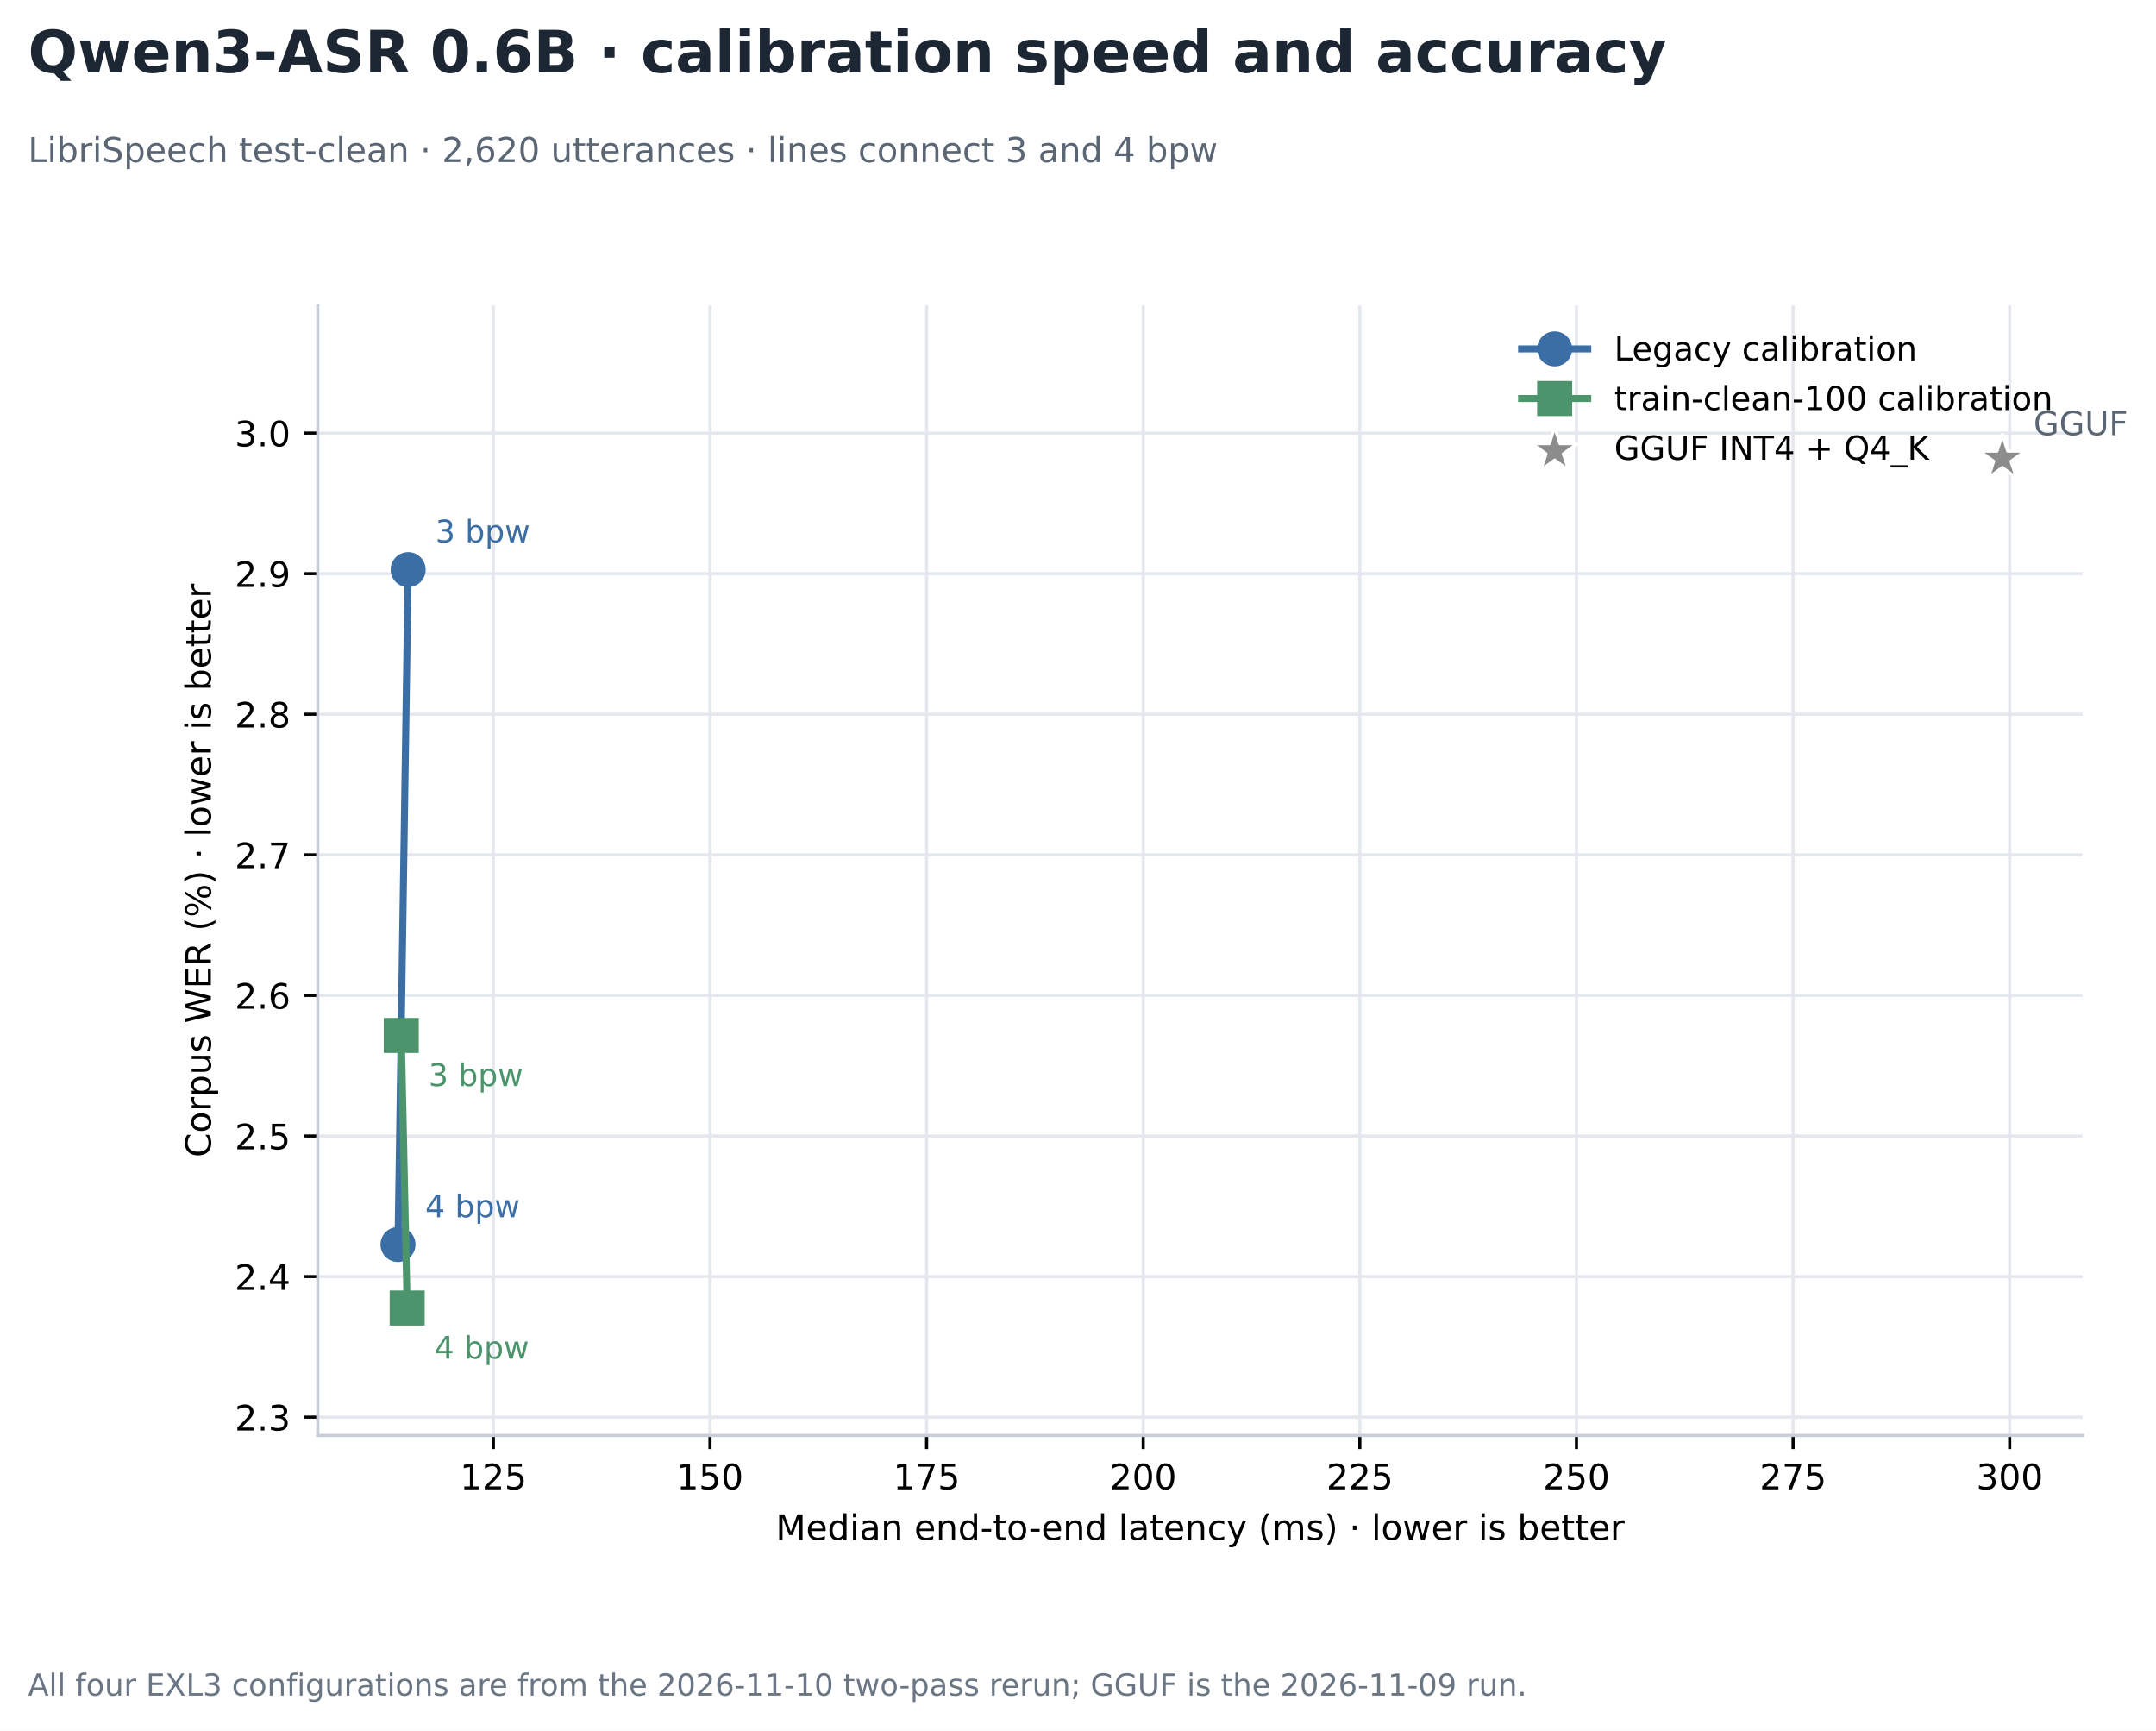
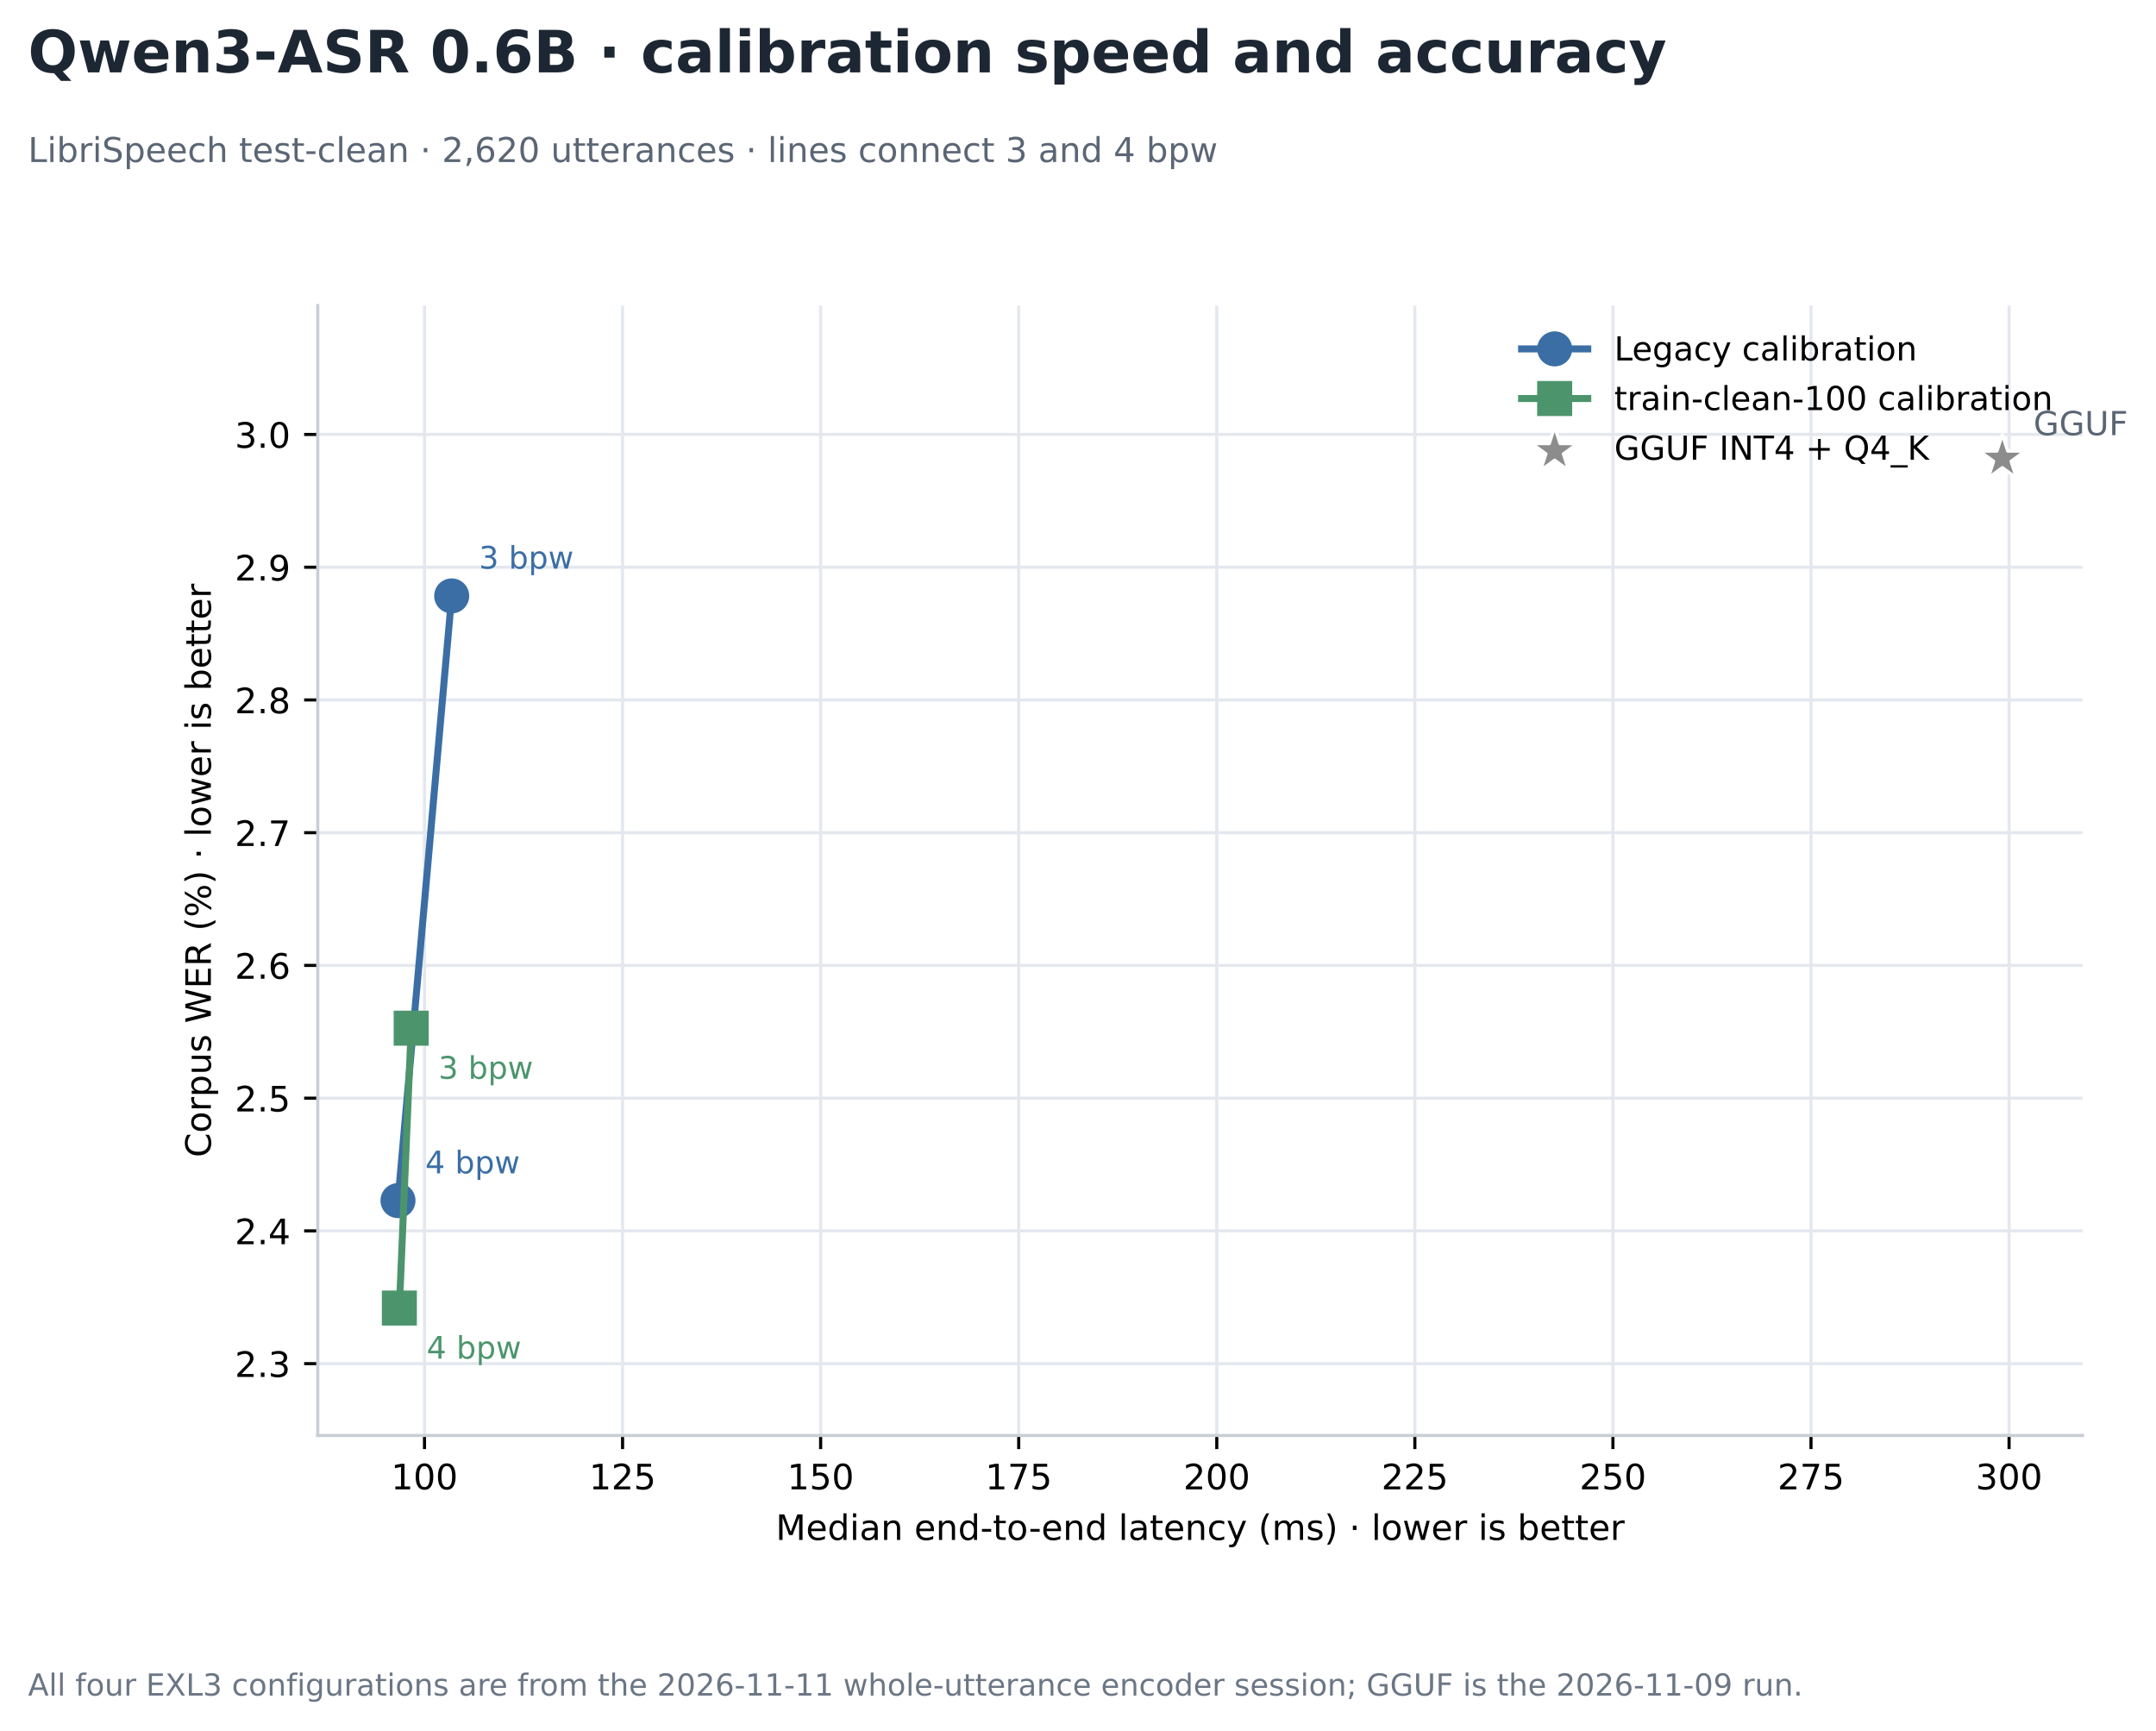
<svg xmlns="http://www.w3.org/2000/svg" xmlns:xlink="http://www.w3.org/1999/xlink" width="553.974pt" height="444.695pt" viewBox="0 0 553.974 444.695" version="1.1">
  <defs>
    <style type="text/css">*{stroke-linejoin: round; stroke-linecap: butt}</style>
  </defs>
  <g id="figure_1">
    <g id="patch_1">
      <path d="M 0 444.695 L 553.974 444.695 L 553.974 0 L 0 0 z " style="fill: #ffffff" />
    </g>
    <g id="axes_1">
      <g id="patch_2">
        <path d="M 81.648 368.806 L 535.104 368.806 L 535.104 78.502 L 81.648 78.502 z " style="fill: #ffffff" />
      </g>
      <g id="matplotlib.axis_1">
        <g id="xtick_1">
          <g id="line2d_1">
-             <path d="M 126.768 368.806 L 126.768 78.502 " clip-path="url(#pa33fdd82d1)" style="fill: none; stroke: #e4e8ee; stroke-width: 0.8; stroke-linecap: square" />
+             <path d="M 109.073 368.806 L 109.073 78.502 " clip-path="url(#p811d0ff194)" style="fill: none; stroke: #e4e8ee; stroke-width: 0.8; stroke-linecap: square" />
          </g>
          <g id="line2d_2">
            <defs>
-               <path id="m649787df0f" d="M 0 0 L 0 3.5 " style="stroke: #000000; stroke-width: 0.8" />
+               <path id="m2e43120201" d="M 0 0 L 0 3.5 " style="stroke: #000000; stroke-width: 0.8" />
            </defs>
            <g>
-               <use xlink:href="#m649787df0f" x="126.768" y="368.806" style="stroke: #000000; stroke-width: 0.8" />
+               <use xlink:href="#m2e43120201" x="109.073" y="368.806" style="stroke: #000000; stroke-width: 0.8" />
            </g>
          </g>
          <g id="text_1">
-             <text style="font-size: 9px; font-family: 'DejaVu Sans'; text-anchor: middle" x="126.768" y="382.644" transform="rotate(-0 126.7681 382.6435)">125</text>
+             <text style="font-size: 9px; font-family: 'DejaVu Sans'; text-anchor: middle" x="109.073" y="382.644" transform="rotate(-0 109.0725 382.6435)">100</text>
          </g>
        </g>
        <g id="xtick_2">
          <g id="line2d_3">
-             <path d="M 182.427 368.806 L 182.427 78.502 " clip-path="url(#pa33fdd82d1)" style="fill: none; stroke: #e4e8ee; stroke-width: 0.8; stroke-linecap: square" />
+             <path d="M 159.966 368.806 L 159.966 78.502 " clip-path="url(#p811d0ff194)" style="fill: none; stroke: #e4e8ee; stroke-width: 0.8; stroke-linecap: square" />
          </g>
          <g id="line2d_4">
            <g>
-               <use xlink:href="#m649787df0f" x="182.427" y="368.806" style="stroke: #000000; stroke-width: 0.8" />
+               <use xlink:href="#m2e43120201" x="159.966" y="368.806" style="stroke: #000000; stroke-width: 0.8" />
            </g>
          </g>
          <g id="text_2">
-             <text style="font-size: 9px; font-family: 'DejaVu Sans'; text-anchor: middle" x="182.427" y="382.644" transform="rotate(-0 182.4271 382.6435)">150</text>
+             <text style="font-size: 9px; font-family: 'DejaVu Sans'; text-anchor: middle" x="159.966" y="382.644" transform="rotate(-0 159.9659 382.6435)">125</text>
          </g>
        </g>
        <g id="xtick_3">
          <g id="line2d_5">
-             <path d="M 238.086 368.806 L 238.086 78.502 " clip-path="url(#pa33fdd82d1)" style="fill: none; stroke: #e4e8ee; stroke-width: 0.8; stroke-linecap: square" />
+             <path d="M 210.859 368.806 L 210.859 78.502 " clip-path="url(#p811d0ff194)" style="fill: none; stroke: #e4e8ee; stroke-width: 0.8; stroke-linecap: square" />
          </g>
          <g id="line2d_6">
            <g>
-               <use xlink:href="#m649787df0f" x="238.086" y="368.806" style="stroke: #000000; stroke-width: 0.8" />
+               <use xlink:href="#m2e43120201" x="210.859" y="368.806" style="stroke: #000000; stroke-width: 0.8" />
            </g>
          </g>
          <g id="text_3">
-             <text style="font-size: 9px; font-family: 'DejaVu Sans'; text-anchor: middle" x="238.086" y="382.644" transform="rotate(-0 238.0861 382.6435)">175</text>
+             <text style="font-size: 9px; font-family: 'DejaVu Sans'; text-anchor: middle" x="210.859" y="382.644" transform="rotate(-0 210.8592 382.6435)">150</text>
          </g>
        </g>
        <g id="xtick_4">
          <g id="line2d_7">
-             <path d="M 293.745 368.806 L 293.745 78.502 " clip-path="url(#pa33fdd82d1)" style="fill: none; stroke: #e4e8ee; stroke-width: 0.8; stroke-linecap: square" />
+             <path d="M 261.753 368.806 L 261.753 78.502 " clip-path="url(#p811d0ff194)" style="fill: none; stroke: #e4e8ee; stroke-width: 0.8; stroke-linecap: square" />
          </g>
          <g id="line2d_8">
            <g>
-               <use xlink:href="#m649787df0f" x="293.745" y="368.806" style="stroke: #000000; stroke-width: 0.8" />
+               <use xlink:href="#m2e43120201" x="261.753" y="368.806" style="stroke: #000000; stroke-width: 0.8" />
            </g>
          </g>
          <g id="text_4">
-             <text style="font-size: 9px; font-family: 'DejaVu Sans'; text-anchor: middle" x="293.745" y="382.644" transform="rotate(-0 293.7451 382.6435)">200</text>
+             <text style="font-size: 9px; font-family: 'DejaVu Sans'; text-anchor: middle" x="261.753" y="382.644" transform="rotate(-0 261.7526 382.6435)">175</text>
          </g>
        </g>
        <g id="xtick_5">
          <g id="line2d_9">
-             <path d="M 349.404 368.806 L 349.404 78.502 " clip-path="url(#pa33fdd82d1)" style="fill: none; stroke: #e4e8ee; stroke-width: 0.8; stroke-linecap: square" />
+             <path d="M 312.646 368.806 L 312.646 78.502 " clip-path="url(#p811d0ff194)" style="fill: none; stroke: #e4e8ee; stroke-width: 0.8; stroke-linecap: square" />
          </g>
          <g id="line2d_10">
            <g>
-               <use xlink:href="#m649787df0f" x="349.404" y="368.806" style="stroke: #000000; stroke-width: 0.8" />
+               <use xlink:href="#m2e43120201" x="312.646" y="368.806" style="stroke: #000000; stroke-width: 0.8" />
            </g>
          </g>
          <g id="text_5">
-             <text style="font-size: 9px; font-family: 'DejaVu Sans'; text-anchor: middle" x="349.404" y="382.644" transform="rotate(-0 349.404 382.6435)">225</text>
+             <text style="font-size: 9px; font-family: 'DejaVu Sans'; text-anchor: middle" x="312.646" y="382.644" transform="rotate(-0 312.6459 382.6435)">200</text>
          </g>
        </g>
        <g id="xtick_6">
          <g id="line2d_11">
-             <path d="M 405.063 368.806 L 405.063 78.502 " clip-path="url(#pa33fdd82d1)" style="fill: none; stroke: #e4e8ee; stroke-width: 0.8; stroke-linecap: square" />
+             <path d="M 363.539 368.806 L 363.539 78.502 " clip-path="url(#p811d0ff194)" style="fill: none; stroke: #e4e8ee; stroke-width: 0.8; stroke-linecap: square" />
          </g>
          <g id="line2d_12">
            <g>
-               <use xlink:href="#m649787df0f" x="405.063" y="368.806" style="stroke: #000000; stroke-width: 0.8" />
+               <use xlink:href="#m2e43120201" x="363.539" y="368.806" style="stroke: #000000; stroke-width: 0.8" />
            </g>
          </g>
          <g id="text_6">
-             <text style="font-size: 9px; font-family: 'DejaVu Sans'; text-anchor: middle" x="405.063" y="382.644" transform="rotate(-0 405.063 382.6435)">250</text>
+             <text style="font-size: 9px; font-family: 'DejaVu Sans'; text-anchor: middle" x="363.539" y="382.644" transform="rotate(-0 363.5392 382.6435)">225</text>
          </g>
        </g>
        <g id="xtick_7">
          <g id="line2d_13">
-             <path d="M 460.722 368.806 L 460.722 78.502 " clip-path="url(#pa33fdd82d1)" style="fill: none; stroke: #e4e8ee; stroke-width: 0.8; stroke-linecap: square" />
+             <path d="M 414.433 368.806 L 414.433 78.502 " clip-path="url(#p811d0ff194)" style="fill: none; stroke: #e4e8ee; stroke-width: 0.8; stroke-linecap: square" />
          </g>
          <g id="line2d_14">
            <g>
-               <use xlink:href="#m649787df0f" x="460.722" y="368.806" style="stroke: #000000; stroke-width: 0.8" />
+               <use xlink:href="#m2e43120201" x="414.433" y="368.806" style="stroke: #000000; stroke-width: 0.8" />
            </g>
          </g>
          <g id="text_7">
-             <text style="font-size: 9px; font-family: 'DejaVu Sans'; text-anchor: middle" x="460.722" y="382.644" transform="rotate(-0 460.722 382.6435)">275</text>
+             <text style="font-size: 9px; font-family: 'DejaVu Sans'; text-anchor: middle" x="414.433" y="382.644" transform="rotate(-0 414.4326 382.6435)">250</text>
          </g>
        </g>
        <g id="xtick_8">
          <g id="line2d_15">
-             <path d="M 516.381 368.806 L 516.381 78.502 " clip-path="url(#pa33fdd82d1)" style="fill: none; stroke: #e4e8ee; stroke-width: 0.8; stroke-linecap: square" />
+             <path d="M 465.326 368.806 L 465.326 78.502 " clip-path="url(#p811d0ff194)" style="fill: none; stroke: #e4e8ee; stroke-width: 0.8; stroke-linecap: square" />
          </g>
          <g id="line2d_16">
            <g>
-               <use xlink:href="#m649787df0f" x="516.381" y="368.806" style="stroke: #000000; stroke-width: 0.8" />
+               <use xlink:href="#m2e43120201" x="465.326" y="368.806" style="stroke: #000000; stroke-width: 0.8" />
            </g>
          </g>
          <g id="text_8">
-             <text style="font-size: 9px; font-family: 'DejaVu Sans'; text-anchor: middle" x="516.381" y="382.644" transform="rotate(-0 516.381 382.6435)">300</text>
-           </g>
-         </g>
-         <g id="text_9">
+             <text style="font-size: 9px; font-family: 'DejaVu Sans'; text-anchor: middle" x="465.326" y="382.644" transform="rotate(-0 465.3259 382.6435)">275</text>
+           </g>
+         </g>
+         <g id="xtick_9">
+           <g id="line2d_17">
+             <path d="M 516.219 368.806 L 516.219 78.502 " clip-path="url(#p811d0ff194)" style="fill: none; stroke: #e4e8ee; stroke-width: 0.8; stroke-linecap: square" />
+           </g>
+           <g id="line2d_18">
+             <g>
+               <use xlink:href="#m2e43120201" x="516.219" y="368.806" style="stroke: #000000; stroke-width: 0.8" />
+             </g>
+           </g>
+           <g id="text_9">
+             <text style="font-size: 9px; font-family: 'DejaVu Sans'; text-anchor: middle" x="516.219" y="382.644" transform="rotate(-0 516.2193 382.6435)">300</text>
+           </g>
+         </g>
+         <g id="text_10">
          <text style="font-size: 9px; font-family: 'DejaVu Sans'; text-anchor: middle" x="308.376" y="395.644" transform="rotate(-0 308.376 395.6442)">Median end-to-end latency (ms) · lower is better</text>
        </g>
      </g>
      <g id="matplotlib.axis_2">
        <g id="ytick_1">
-           <g id="line2d_17">
-             <path d="M 81.648 364.107 L 535.104 364.107 " clip-path="url(#pa33fdd82d1)" style="fill: none; stroke: #e4e8ee; stroke-width: 0.8; stroke-linecap: square" />
-           </g>
-           <g id="line2d_18">
+           <g id="line2d_19">
+             <path d="M 81.648 350.342 L 535.104 350.342 " clip-path="url(#p811d0ff194)" style="fill: none; stroke: #e4e8ee; stroke-width: 0.8; stroke-linecap: square" />
+           </g>
+           <g id="line2d_20">
            <defs>
-               <path id="m9bece59b37" d="M 0 0 L -3.5 0 " style="stroke: #000000; stroke-width: 0.8" />
+               <path id="mcfc34ae27c" d="M 0 0 L -3.5 0 " style="stroke: #000000; stroke-width: 0.8" />
            </defs>
            <g>
-               <use xlink:href="#m9bece59b37" x="81.648" y="364.107" style="stroke: #000000; stroke-width: 0.8" />
-             </g>
-           </g>
-           <g id="text_10">
-             <text style="font-size: 9px; font-family: 'DejaVu Sans'; text-anchor: end" x="74.648" y="367.526" transform="rotate(-0 74.648 367.5259)">2.3</text>
+               <use xlink:href="#mcfc34ae27c" x="81.648" y="350.342" style="stroke: #000000; stroke-width: 0.8" />
+             </g>
+           </g>
+           <g id="text_11">
+             <text style="font-size: 9px; font-family: 'DejaVu Sans'; text-anchor: end" x="74.648" y="353.761" transform="rotate(-0 74.648 353.7612)">2.3</text>
          </g>
        </g>
        <g id="ytick_2">
-           <g id="line2d_19">
-             <path d="M 81.648 327.986 L 535.104 327.986 " clip-path="url(#pa33fdd82d1)" style="fill: none; stroke: #e4e8ee; stroke-width: 0.8; stroke-linecap: square" />
-           </g>
-           <g id="line2d_20">
-             <g>
-               <use xlink:href="#m9bece59b37" x="81.648" y="327.986" style="stroke: #000000; stroke-width: 0.8" />
-             </g>
-           </g>
-           <g id="text_11">
-             <text style="font-size: 9px; font-family: 'DejaVu Sans'; text-anchor: end" x="74.648" y="331.405" transform="rotate(-0 74.648 331.4054)">2.4</text>
+           <g id="line2d_21">
+             <path d="M 81.648 316.24 L 535.104 316.24 " clip-path="url(#p811d0ff194)" style="fill: none; stroke: #e4e8ee; stroke-width: 0.8; stroke-linecap: square" />
+           </g>
+           <g id="line2d_22">
+             <g>
+               <use xlink:href="#mcfc34ae27c" x="81.648" y="316.24" style="stroke: #000000; stroke-width: 0.8" />
+             </g>
+           </g>
+           <g id="text_12">
+             <text style="font-size: 9px; font-family: 'DejaVu Sans'; text-anchor: end" x="74.648" y="319.659" transform="rotate(-0 74.648 319.6592)">2.4</text>
          </g>
        </g>
        <g id="ytick_3">
-           <g id="line2d_21">
-             <path d="M 81.648 291.866 L 535.104 291.866 " clip-path="url(#pa33fdd82d1)" style="fill: none; stroke: #e4e8ee; stroke-width: 0.8; stroke-linecap: square" />
-           </g>
-           <g id="line2d_22">
-             <g>
-               <use xlink:href="#m9bece59b37" x="81.648" y="291.866" style="stroke: #000000; stroke-width: 0.8" />
-             </g>
-           </g>
-           <g id="text_12">
-             <text style="font-size: 9px; font-family: 'DejaVu Sans'; text-anchor: end" x="74.648" y="295.285" transform="rotate(-0 74.648 295.2848)">2.5</text>
+           <g id="line2d_23">
+             <path d="M 81.648 282.138 L 535.104 282.138 " clip-path="url(#p811d0ff194)" style="fill: none; stroke: #e4e8ee; stroke-width: 0.8; stroke-linecap: square" />
+           </g>
+           <g id="line2d_24">
+             <g>
+               <use xlink:href="#mcfc34ae27c" x="81.648" y="282.138" style="stroke: #000000; stroke-width: 0.8" />
+             </g>
+           </g>
+           <g id="text_13">
+             <text style="font-size: 9px; font-family: 'DejaVu Sans'; text-anchor: end" x="74.648" y="285.557" transform="rotate(-0 74.648 285.5571)">2.5</text>
          </g>
        </g>
        <g id="ytick_4">
-           <g id="line2d_23">
-             <path d="M 81.648 255.745 L 535.104 255.745 " clip-path="url(#pa33fdd82d1)" style="fill: none; stroke: #e4e8ee; stroke-width: 0.8; stroke-linecap: square" />
-           </g>
-           <g id="line2d_24">
-             <g>
-               <use xlink:href="#m9bece59b37" x="81.648" y="255.745" style="stroke: #000000; stroke-width: 0.8" />
-             </g>
-           </g>
-           <g id="text_13">
-             <text style="font-size: 9px; font-family: 'DejaVu Sans'; text-anchor: end" x="74.648" y="259.164" transform="rotate(-0 74.648 259.1643)">2.6</text>
+           <g id="line2d_25">
+             <path d="M 81.648 248.036 L 535.104 248.036 " clip-path="url(#p811d0ff194)" style="fill: none; stroke: #e4e8ee; stroke-width: 0.8; stroke-linecap: square" />
+           </g>
+           <g id="line2d_26">
+             <g>
+               <use xlink:href="#mcfc34ae27c" x="81.648" y="248.036" style="stroke: #000000; stroke-width: 0.8" />
+             </g>
+           </g>
+           <g id="text_14">
+             <text style="font-size: 9px; font-family: 'DejaVu Sans'; text-anchor: end" x="74.648" y="251.455" transform="rotate(-0 74.648 251.4551)">2.6</text>
          </g>
        </g>
        <g id="ytick_5">
-           <g id="line2d_25">
-             <path d="M 81.648 219.625 L 535.104 219.625 " clip-path="url(#pa33fdd82d1)" style="fill: none; stroke: #e4e8ee; stroke-width: 0.8; stroke-linecap: square" />
-           </g>
-           <g id="line2d_26">
-             <g>
-               <use xlink:href="#m9bece59b37" x="81.648" y="219.625" style="stroke: #000000; stroke-width: 0.8" />
-             </g>
-           </g>
-           <g id="text_14">
-             <text style="font-size: 9px; font-family: 'DejaVu Sans'; text-anchor: end" x="74.648" y="223.044" transform="rotate(-0 74.648 223.0437)">2.7</text>
+           <g id="line2d_27">
+             <path d="M 81.648 213.934 L 535.104 213.934 " clip-path="url(#p811d0ff194)" style="fill: none; stroke: #e4e8ee; stroke-width: 0.8; stroke-linecap: square" />
+           </g>
+           <g id="line2d_28">
+             <g>
+               <use xlink:href="#mcfc34ae27c" x="81.648" y="213.934" style="stroke: #000000; stroke-width: 0.8" />
+             </g>
+           </g>
+           <g id="text_15">
+             <text style="font-size: 9px; font-family: 'DejaVu Sans'; text-anchor: end" x="74.648" y="217.353" transform="rotate(-0 74.648 217.353)">2.7</text>
          </g>
        </g>
        <g id="ytick_6">
-           <g id="line2d_27">
-             <path d="M 81.648 183.504 L 535.104 183.504 " clip-path="url(#pa33fdd82d1)" style="fill: none; stroke: #e4e8ee; stroke-width: 0.8; stroke-linecap: square" />
-           </g>
-           <g id="line2d_28">
-             <g>
-               <use xlink:href="#m9bece59b37" x="81.648" y="183.504" style="stroke: #000000; stroke-width: 0.8" />
-             </g>
-           </g>
-           <g id="text_15">
-             <text style="font-size: 9px; font-family: 'DejaVu Sans'; text-anchor: end" x="74.648" y="186.923" transform="rotate(-0 74.648 186.9232)">2.8</text>
+           <g id="line2d_29">
+             <path d="M 81.648 179.832 L 535.104 179.832 " clip-path="url(#p811d0ff194)" style="fill: none; stroke: #e4e8ee; stroke-width: 0.8; stroke-linecap: square" />
+           </g>
+           <g id="line2d_30">
+             <g>
+               <use xlink:href="#mcfc34ae27c" x="81.648" y="179.832" style="stroke: #000000; stroke-width: 0.8" />
+             </g>
+           </g>
+           <g id="text_16">
+             <text style="font-size: 9px; font-family: 'DejaVu Sans'; text-anchor: end" x="74.648" y="183.251" transform="rotate(-0 74.648 183.2509)">2.8</text>
          </g>
        </g>
        <g id="ytick_7">
-           <g id="line2d_29">
-             <path d="M 81.648 147.384 L 535.104 147.384 " clip-path="url(#pa33fdd82d1)" style="fill: none; stroke: #e4e8ee; stroke-width: 0.8; stroke-linecap: square" />
-           </g>
-           <g id="line2d_30">
-             <g>
-               <use xlink:href="#m9bece59b37" x="81.648" y="147.384" style="stroke: #000000; stroke-width: 0.8" />
-             </g>
-           </g>
-           <g id="text_16">
-             <text style="font-size: 9px; font-family: 'DejaVu Sans'; text-anchor: end" x="74.648" y="150.803" transform="rotate(-0 74.648 150.8026)">2.9</text>
+           <g id="line2d_31">
+             <path d="M 81.648 145.73 L 535.104 145.73 " clip-path="url(#p811d0ff194)" style="fill: none; stroke: #e4e8ee; stroke-width: 0.8; stroke-linecap: square" />
+           </g>
+           <g id="line2d_32">
+             <g>
+               <use xlink:href="#mcfc34ae27c" x="81.648" y="145.73" style="stroke: #000000; stroke-width: 0.8" />
+             </g>
+           </g>
+           <g id="text_17">
+             <text style="font-size: 9px; font-family: 'DejaVu Sans'; text-anchor: end" x="74.648" y="149.149" transform="rotate(-0 74.648 149.1489)">2.9</text>
          </g>
        </g>
        <g id="ytick_8">
-           <g id="line2d_31">
-             <path d="M 81.648 111.263 L 535.104 111.263 " clip-path="url(#pa33fdd82d1)" style="fill: none; stroke: #e4e8ee; stroke-width: 0.8; stroke-linecap: square" />
-           </g>
-           <g id="line2d_32">
-             <g>
-               <use xlink:href="#m9bece59b37" x="81.648" y="111.263" style="stroke: #000000; stroke-width: 0.8" />
-             </g>
-           </g>
-           <g id="text_17">
-             <text style="font-size: 9px; font-family: 'DejaVu Sans'; text-anchor: end" x="74.648" y="114.682" transform="rotate(-0 74.648 114.6821)">3.0</text>
-           </g>
-         </g>
-         <g id="text_18">
+           <g id="line2d_33">
+             <path d="M 81.648 111.628 L 535.104 111.628 " clip-path="url(#p811d0ff194)" style="fill: none; stroke: #e4e8ee; stroke-width: 0.8; stroke-linecap: square" />
+           </g>
+           <g id="line2d_34">
+             <g>
+               <use xlink:href="#mcfc34ae27c" x="81.648" y="111.628" style="stroke: #000000; stroke-width: 0.8" />
+             </g>
+           </g>
+           <g id="text_18">
+             <text style="font-size: 9px; font-family: 'DejaVu Sans'; text-anchor: end" x="74.648" y="115.047" transform="rotate(-0 74.648 115.0468)">3.0</text>
+           </g>
+         </g>
+         <g id="text_19">
          <text style="font-size: 9px; font-family: 'DejaVu Sans'; text-anchor: middle" x="54.173" y="223.654" transform="rotate(-90 54.17308 223.6537)">Corpus WER (%) · lower is better</text>
        </g>
      </g>
-       <g id="line2d_33">
-         <path d="M 104.872 146.35 L 102.26 319.745 " clip-path="url(#pa33fdd82d1)" style="fill: none; stroke: #3b6ea5; stroke-width: 1.8; stroke-linecap: square" />
+       <g id="line2d_35">
+         <path d="M 116.061 153.1 L 102.26 308.459 " clip-path="url(#p811d0ff194)" style="fill: none; stroke: #3b6ea5; stroke-width: 1.8; stroke-linecap: square" />
        <defs>
-           <path id="mc9d4d2df26" d="M 0 4 C 1.061 4 2.078 3.579 2.828 2.828 C 3.579 2.078 4 1.061 4 0 C 4 -1.061 3.579 -2.078 2.828 -2.828 C 2.078 -3.579 1.061 -4 0 -4 C -1.061 -4 -2.078 -3.579 -2.828 -2.828 C -3.579 -2.078 -4 -1.061 -4 0 C -4 1.061 -3.579 2.078 -2.828 2.828 C -2.078 3.579 -1.061 4 0 4 z " style="stroke: #3b6ea5" />
+           <path id="m09133b9f82" d="M 0 4 C 1.061 4 2.078 3.579 2.828 2.828 C 3.579 2.078 4 1.061 4 0 C 4 -1.061 3.579 -2.078 2.828 -2.828 C 2.078 -3.579 1.061 -4 0 -4 C -1.061 -4 -2.078 -3.579 -2.828 -2.828 C -3.579 -2.078 -4 -1.061 -4 0 C -4 1.061 -3.579 2.078 -2.828 2.828 C -2.078 3.579 -1.061 4 0 4 z " style="stroke: #3b6ea5" />
        </defs>
-         <g clip-path="url(#pa33fdd82d1)">
-           <use xlink:href="#mc9d4d2df26" x="104.872" y="146.35" style="fill: #3b6ea5; stroke: #3b6ea5" />
-           <use xlink:href="#mc9d4d2df26" x="102.26" y="319.745" style="fill: #3b6ea5; stroke: #3b6ea5" />
-         </g>
-       </g>
-       <g id="line2d_34">
-         <path d="M 103.104 266.027 L 104.618 336.065 " clip-path="url(#pa33fdd82d1)" style="fill: none; stroke: #4c956c; stroke-width: 1.8; stroke-linecap: square" />
+         <g clip-path="url(#p811d0ff194)">
+           <use xlink:href="#m09133b9f82" x="116.061" y="153.1" style="fill: #3b6ea5; stroke: #3b6ea5" />
+           <use xlink:href="#m09133b9f82" x="102.26" y="308.459" style="fill: #3b6ea5; stroke: #3b6ea5" />
+         </g>
+       </g>
+       <g id="line2d_36">
+         <path d="M 105.652 264.163 L 102.613 336.065 " clip-path="url(#p811d0ff194)" style="fill: none; stroke: #4c956c; stroke-width: 1.8; stroke-linecap: square" />
        <defs>
-           <path id="m5450f60f40" d="M -4 4 L 4 4 L 4 -4 L -4 -4 z " style="stroke: #4c956c; stroke-linejoin: miter" />
+           <path id="m75decadecf" d="M -4 4 L 4 4 L 4 -4 L -4 -4 z " style="stroke: #4c956c; stroke-linejoin: miter" />
        </defs>
-         <g clip-path="url(#pa33fdd82d1)">
-           <use xlink:href="#m5450f60f40" x="103.104" y="266.027" style="fill: #4c956c; stroke: #4c956c; stroke-linejoin: miter" />
-           <use xlink:href="#m5450f60f40" x="104.618" y="336.065" style="fill: #4c956c; stroke: #4c956c; stroke-linejoin: miter" />
+         <g clip-path="url(#p811d0ff194)">
+           <use xlink:href="#m75decadecf" x="105.652" y="264.163" style="fill: #4c956c; stroke: #4c956c; stroke-linejoin: miter" />
+           <use xlink:href="#m75decadecf" x="102.613" y="336.065" style="fill: #4c956c; stroke: #4c956c; stroke-linejoin: miter" />
        </g>
      </g>
      <g id="patch_3">
        <path d="M 81.648 368.806 L 81.648 78.502 " style="fill: none; stroke: #c9ced6; stroke-width: 0.8; stroke-linejoin: miter; stroke-linecap: square" />
      </g>
      <g id="patch_4">
        <path d="M 81.648 368.806 L 535.104 368.806 " style="fill: none; stroke: #c9ced6; stroke-width: 0.8; stroke-linejoin: miter; stroke-linecap: square" />
      </g>
-       <g id="text_19">
-         <text style="font-size: 8px; font-family: 'DejaVu Sans'; text-anchor: start; fill: #3b6ea5" x="111.872" y="139.35" transform="rotate(-0 111.8722 139.3501)">3 bpw</text>
-       </g>
      <g id="text_20">
-         <text style="font-size: 8px; font-family: 'DejaVu Sans'; text-anchor: start; fill: #3b6ea5" x="109.26" y="312.745" transform="rotate(-0 109.2596 312.7451)">4 bpw</text>
+         <text style="font-size: 8px; font-family: 'DejaVu Sans'; text-anchor: start; fill: #3b6ea5" x="123.061" y="146.1" transform="rotate(-0 123.0614 146.0999)">3 bpw</text>
      </g>
      <g id="text_21">
-         <text style="font-size: 8px; font-family: 'DejaVu Sans'; text-anchor: start; fill: #4c956c" x="110.104" y="279.027" transform="rotate(-0 110.1039 279.0266)">3 bpw</text>
+         <text style="font-size: 8px; font-family: 'DejaVu Sans'; text-anchor: start; fill: #3b6ea5" x="109.26" y="301.459" transform="rotate(-0 109.2596 301.4594)">4 bpw</text>
      </g>
      <g id="text_22">
-         <text style="font-size: 8px; font-family: 'DejaVu Sans'; text-anchor: start; fill: #4c956c" x="111.618" y="349.065" transform="rotate(-0 111.6185 349.0646)">4 bpw</text>
+         <text style="font-size: 8px; font-family: 'DejaVu Sans'; text-anchor: start; fill: #4c956c" x="112.652" y="277.163" transform="rotate(-0 112.6522 277.1627)">3 bpw</text>
+       </g>
+       <g id="text_23">
+         <text style="font-size: 8px; font-family: 'DejaVu Sans'; text-anchor: start; fill: #4c956c" x="109.613" y="349.065" transform="rotate(-0 109.6127 349.0646)">4 bpw</text>
      </g>
      <g id="PathCollection_1">
        <defs>
-           <path id="m397ad2fcb8" d="M 0 -6.124 L -1.375 -1.892 L -5.824 -1.892 L -2.225 0.723 L -3.599 4.954 L -0 2.339 L 3.599 4.954 L 2.225 0.723 L 5.824 -1.892 L 1.375 -1.892 z " style="stroke: #ffffff; stroke-width: 0.8" />
+           <path id="m47ec9e4edb" d="M 0 -6.124 L -1.375 -1.892 L -5.824 -1.892 L -2.225 0.723 L -3.599 4.954 L -0 2.339 L 3.599 4.954 L 2.225 0.723 L 5.824 -1.892 L 1.375 -1.892 z " style="stroke: #ffffff; stroke-width: 0.8" />
        </defs>
-         <g clip-path="url(#pa33fdd82d1)">
-           <use xlink:href="#m397ad2fcb8" x="514.492" y="117.791" style="fill: #8c8c8c; stroke: #ffffff; stroke-width: 0.8" />
-         </g>
-       </g>
-       <g id="text_23">
+         <g clip-path="url(#p811d0ff194)">
+           <use xlink:href="#m47ec9e4edb" x="514.492" y="117.791" style="fill: #8c8c8c; stroke: #ffffff; stroke-width: 0.8" />
+         </g>
+       </g>
+       <g id="text_24">
        <text style="font-size: 8.5px; font-family: 'DejaVu Sans'; text-anchor: start; fill: #5b6675" x="522.492" y="111.791" transform="rotate(-0 522.4924 111.7909)">GGUF</text>
      </g>
      <g id="legend_1">
-         <g id="line2d_35">
+         <g id="line2d_37">
          <path d="M 390.964 89.635 L 399.464 89.635 L 407.964 89.635 " style="fill: none; stroke: #3b6ea5; stroke-width: 1.8; stroke-linecap: square" />
          <g>
-             <use xlink:href="#mc9d4d2df26" x="399.464" y="89.635" style="fill: #3b6ea5; stroke: #3b6ea5" />
-           </g>
-         </g>
-         <g id="text_24">
+             <use xlink:href="#m09133b9f82" x="399.464" y="89.635" style="fill: #3b6ea5; stroke: #3b6ea5" />
+           </g>
+         </g>
+         <g id="text_25">
          <text style="font-size: 8.5px; font-family: 'DejaVu Sans'; text-anchor: start" x="414.764" y="92.61" transform="rotate(-0 414.7639 92.61033)">Legacy calibration</text>
        </g>
-         <g id="line2d_36">
+         <g id="line2d_38">
          <path d="M 390.964 102.386 L 399.464 102.386 L 407.964 102.386 " style="fill: none; stroke: #4c956c; stroke-width: 1.8; stroke-linecap: square" />
          <g>
-             <use xlink:href="#m5450f60f40" x="399.464" y="102.386" style="fill: #4c956c; stroke: #4c956c; stroke-linejoin: miter" />
-           </g>
-         </g>
-         <g id="text_25">
+             <use xlink:href="#m75decadecf" x="399.464" y="102.386" style="fill: #4c956c; stroke: #4c956c; stroke-linejoin: miter" />
+           </g>
+         </g>
+         <g id="text_26">
          <text style="font-size: 8.5px; font-family: 'DejaVu Sans'; text-anchor: start" x="414.764" y="105.361" transform="rotate(-0 414.7639 105.361)">train-clean-100 calibration</text>
        </g>
        <g id="PathCollection_2">
          <g>
-             <use xlink:href="#m397ad2fcb8" x="399.464" y="115.88" style="fill: #8c8c8c; stroke: #ffffff; stroke-width: 0.8" />
-           </g>
-         </g>
-         <g id="text_26">
+             <use xlink:href="#m47ec9e4edb" x="399.464" y="115.88" style="fill: #8c8c8c; stroke: #ffffff; stroke-width: 0.8" />
+           </g>
+         </g>
+         <g id="text_27">
          <text style="font-size: 8.5px; font-family: 'DejaVu Sans'; text-anchor: start" x="414.764" y="118.112" transform="rotate(-0 414.7639 118.1117)">GGUF INT4 + Q4_K</text>
        </g>
      </g>
    </g>
-     <g id="text_27">
+     <g id="text_28">
      <text style="font-weight: 700; font-size: 15px; font-family: 'DejaVu Sans'; text-anchor: start; fill: #1d2733" x="7.2" y="18.598" transform="rotate(-0 7.2 18.59766)">Qwen3-ASR 0.6B · calibration speed and accuracy</text>
    </g>
-     <g id="text_28">
+     <g id="text_29">
      <text style="font-size: 8.8px; font-family: 'DejaVu Sans'; text-anchor: start; fill: #5b6675" x="7.2" y="41.638" transform="rotate(-0 7.2 41.63766)">LibriSpeech test-clean · 2,620 utterances · lines connect 3 and 4 bpw</text>
    </g>
-     <g id="text_29">
-       <text style="font-size: 7.8px; font-family: 'DejaVu Sans'; text-anchor: start; fill: #6b7685" x="7.2" y="435.622" transform="rotate(-0 7.2 435.6217)">All four EXL3 configurations are from the 2026-11-10 two-pass rerun; GGUF is the 2026-11-09 run.</text>
+     <g id="text_30">
+       <text style="font-size: 7.8px; font-family: 'DejaVu Sans'; text-anchor: start; fill: #6b7685" x="7.2" y="435.622" transform="rotate(-0 7.2 435.6217)">All four EXL3 configurations are from the 2026-11-11 whole-utterance encoder session; GGUF is the 2026-11-09 run.</text>
    </g>
  </g>
  <defs>
-     <clipPath id="pa33fdd82d1">
+     <clipPath id="p811d0ff194">
      <rect x="81.648" y="78.502" width="453.456" height="290.304" />
    </clipPath>
  </defs>
</svg>
